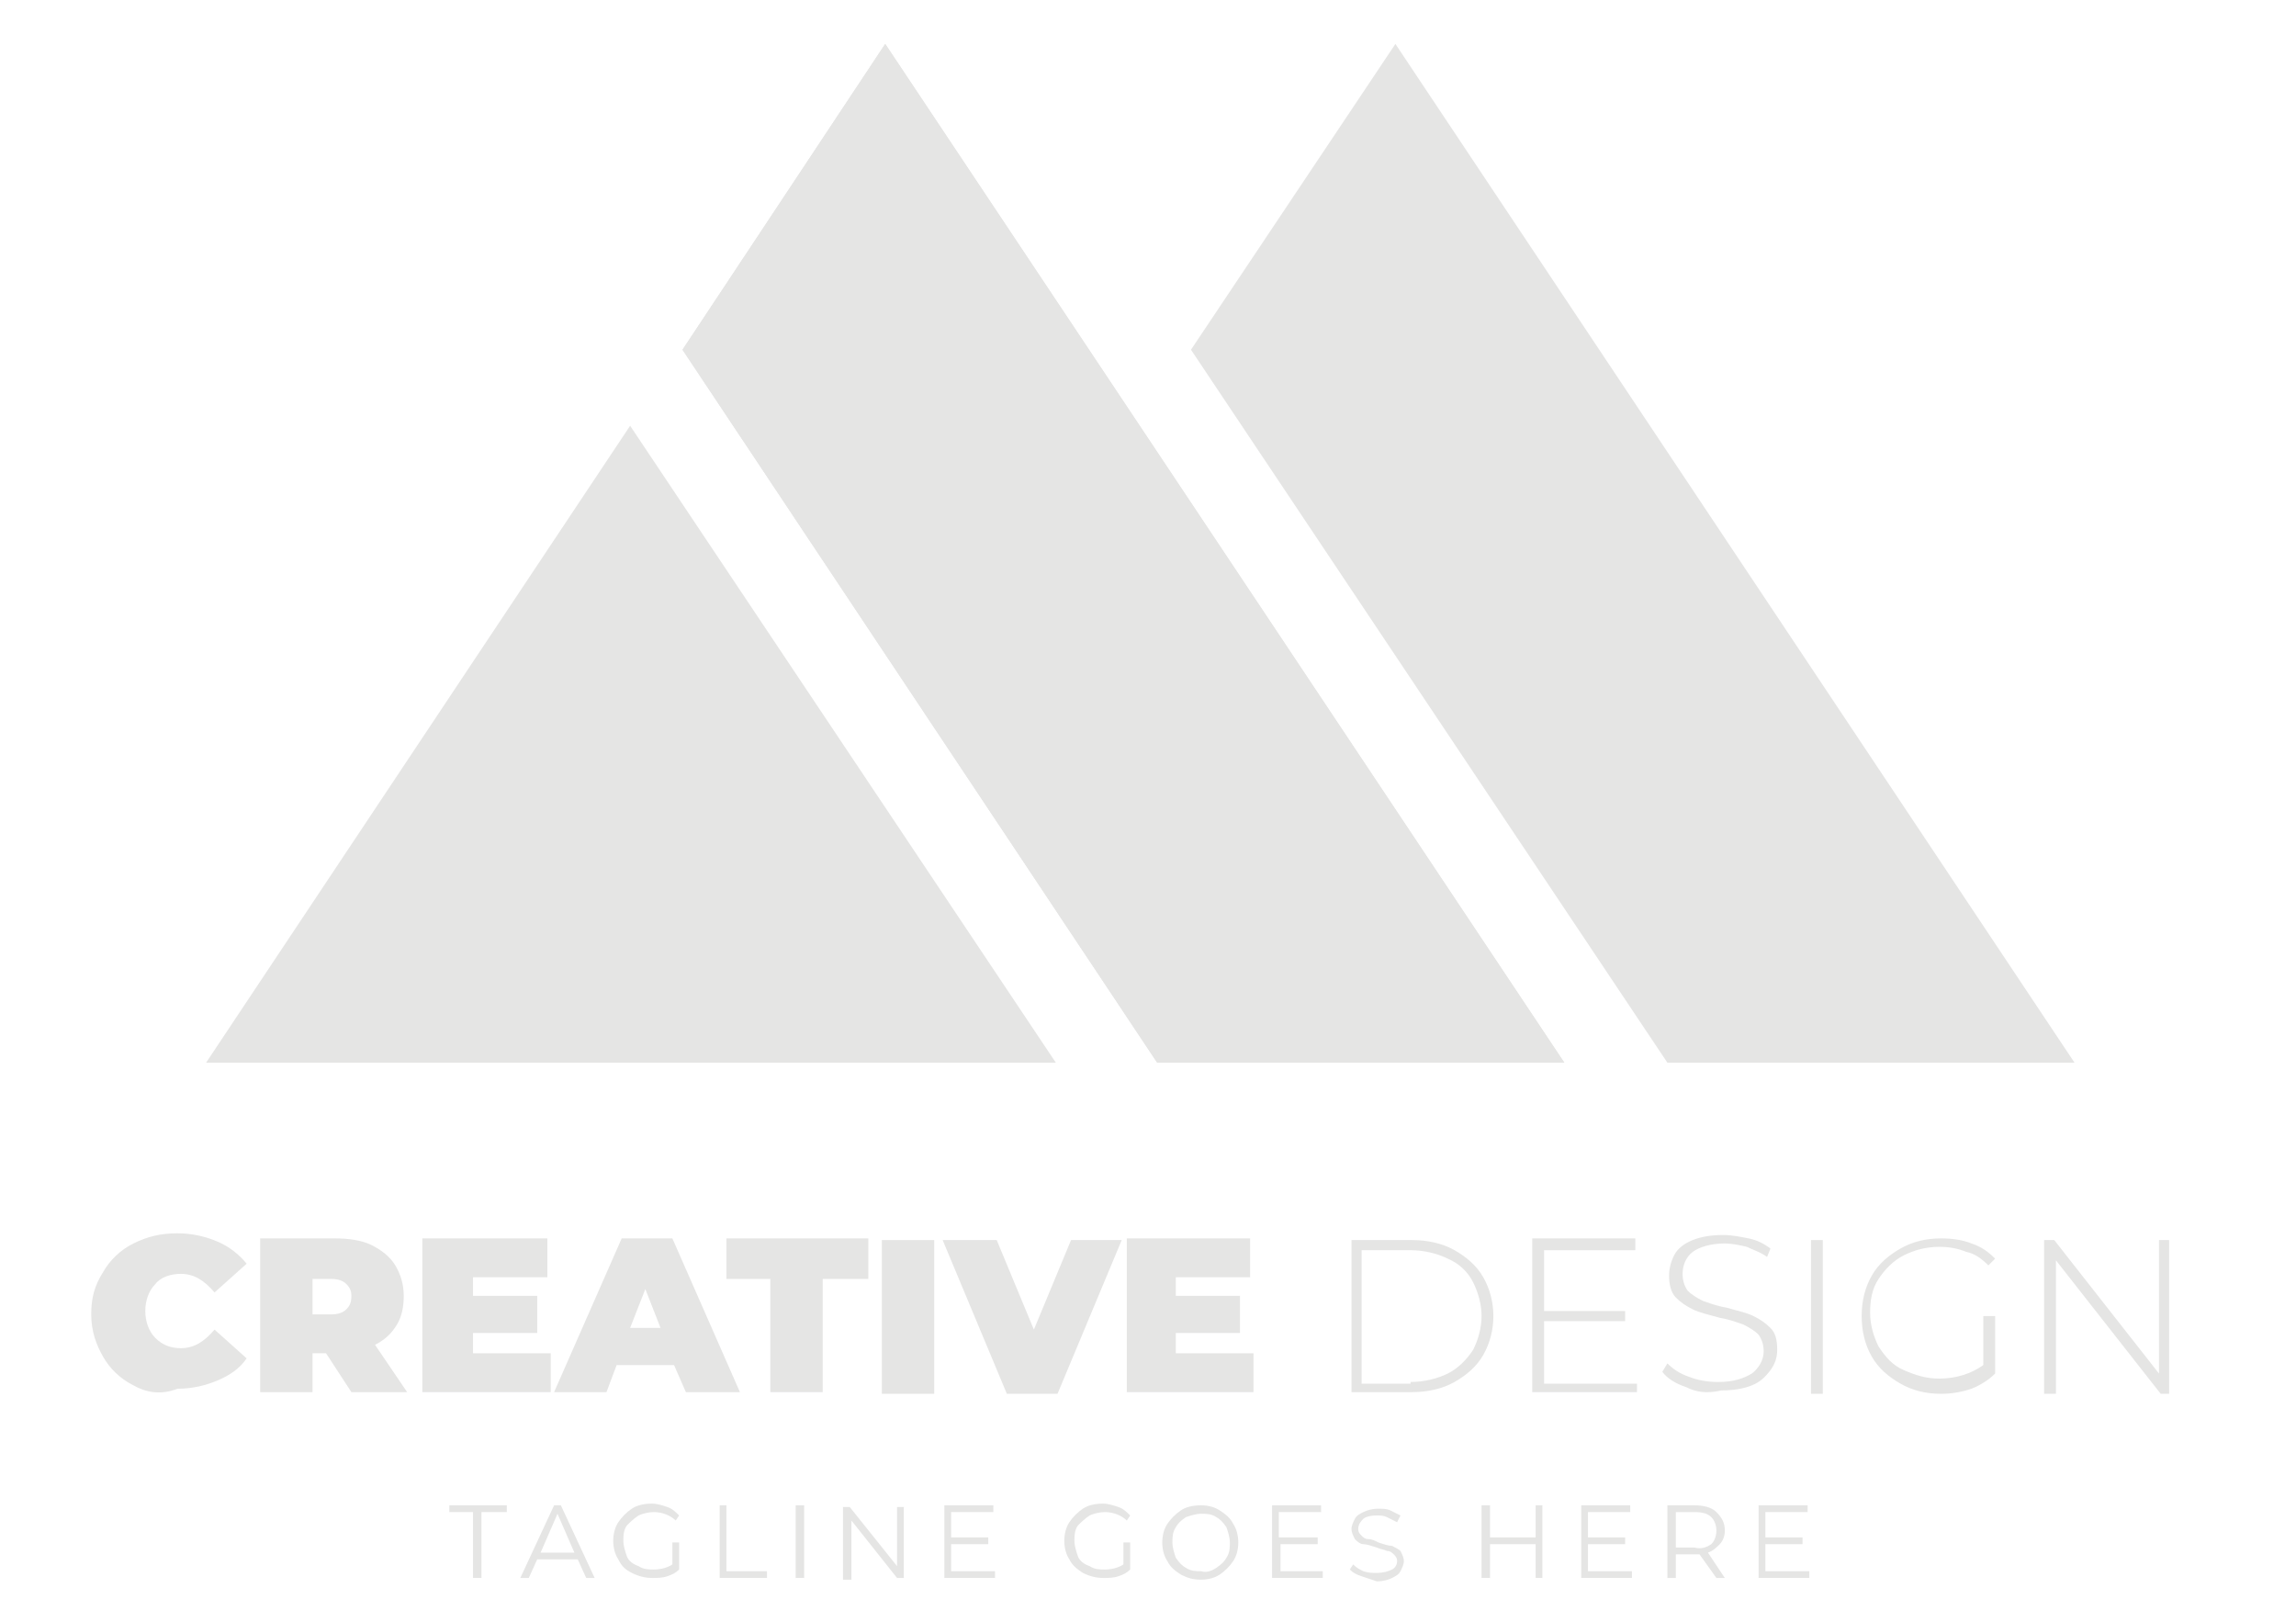
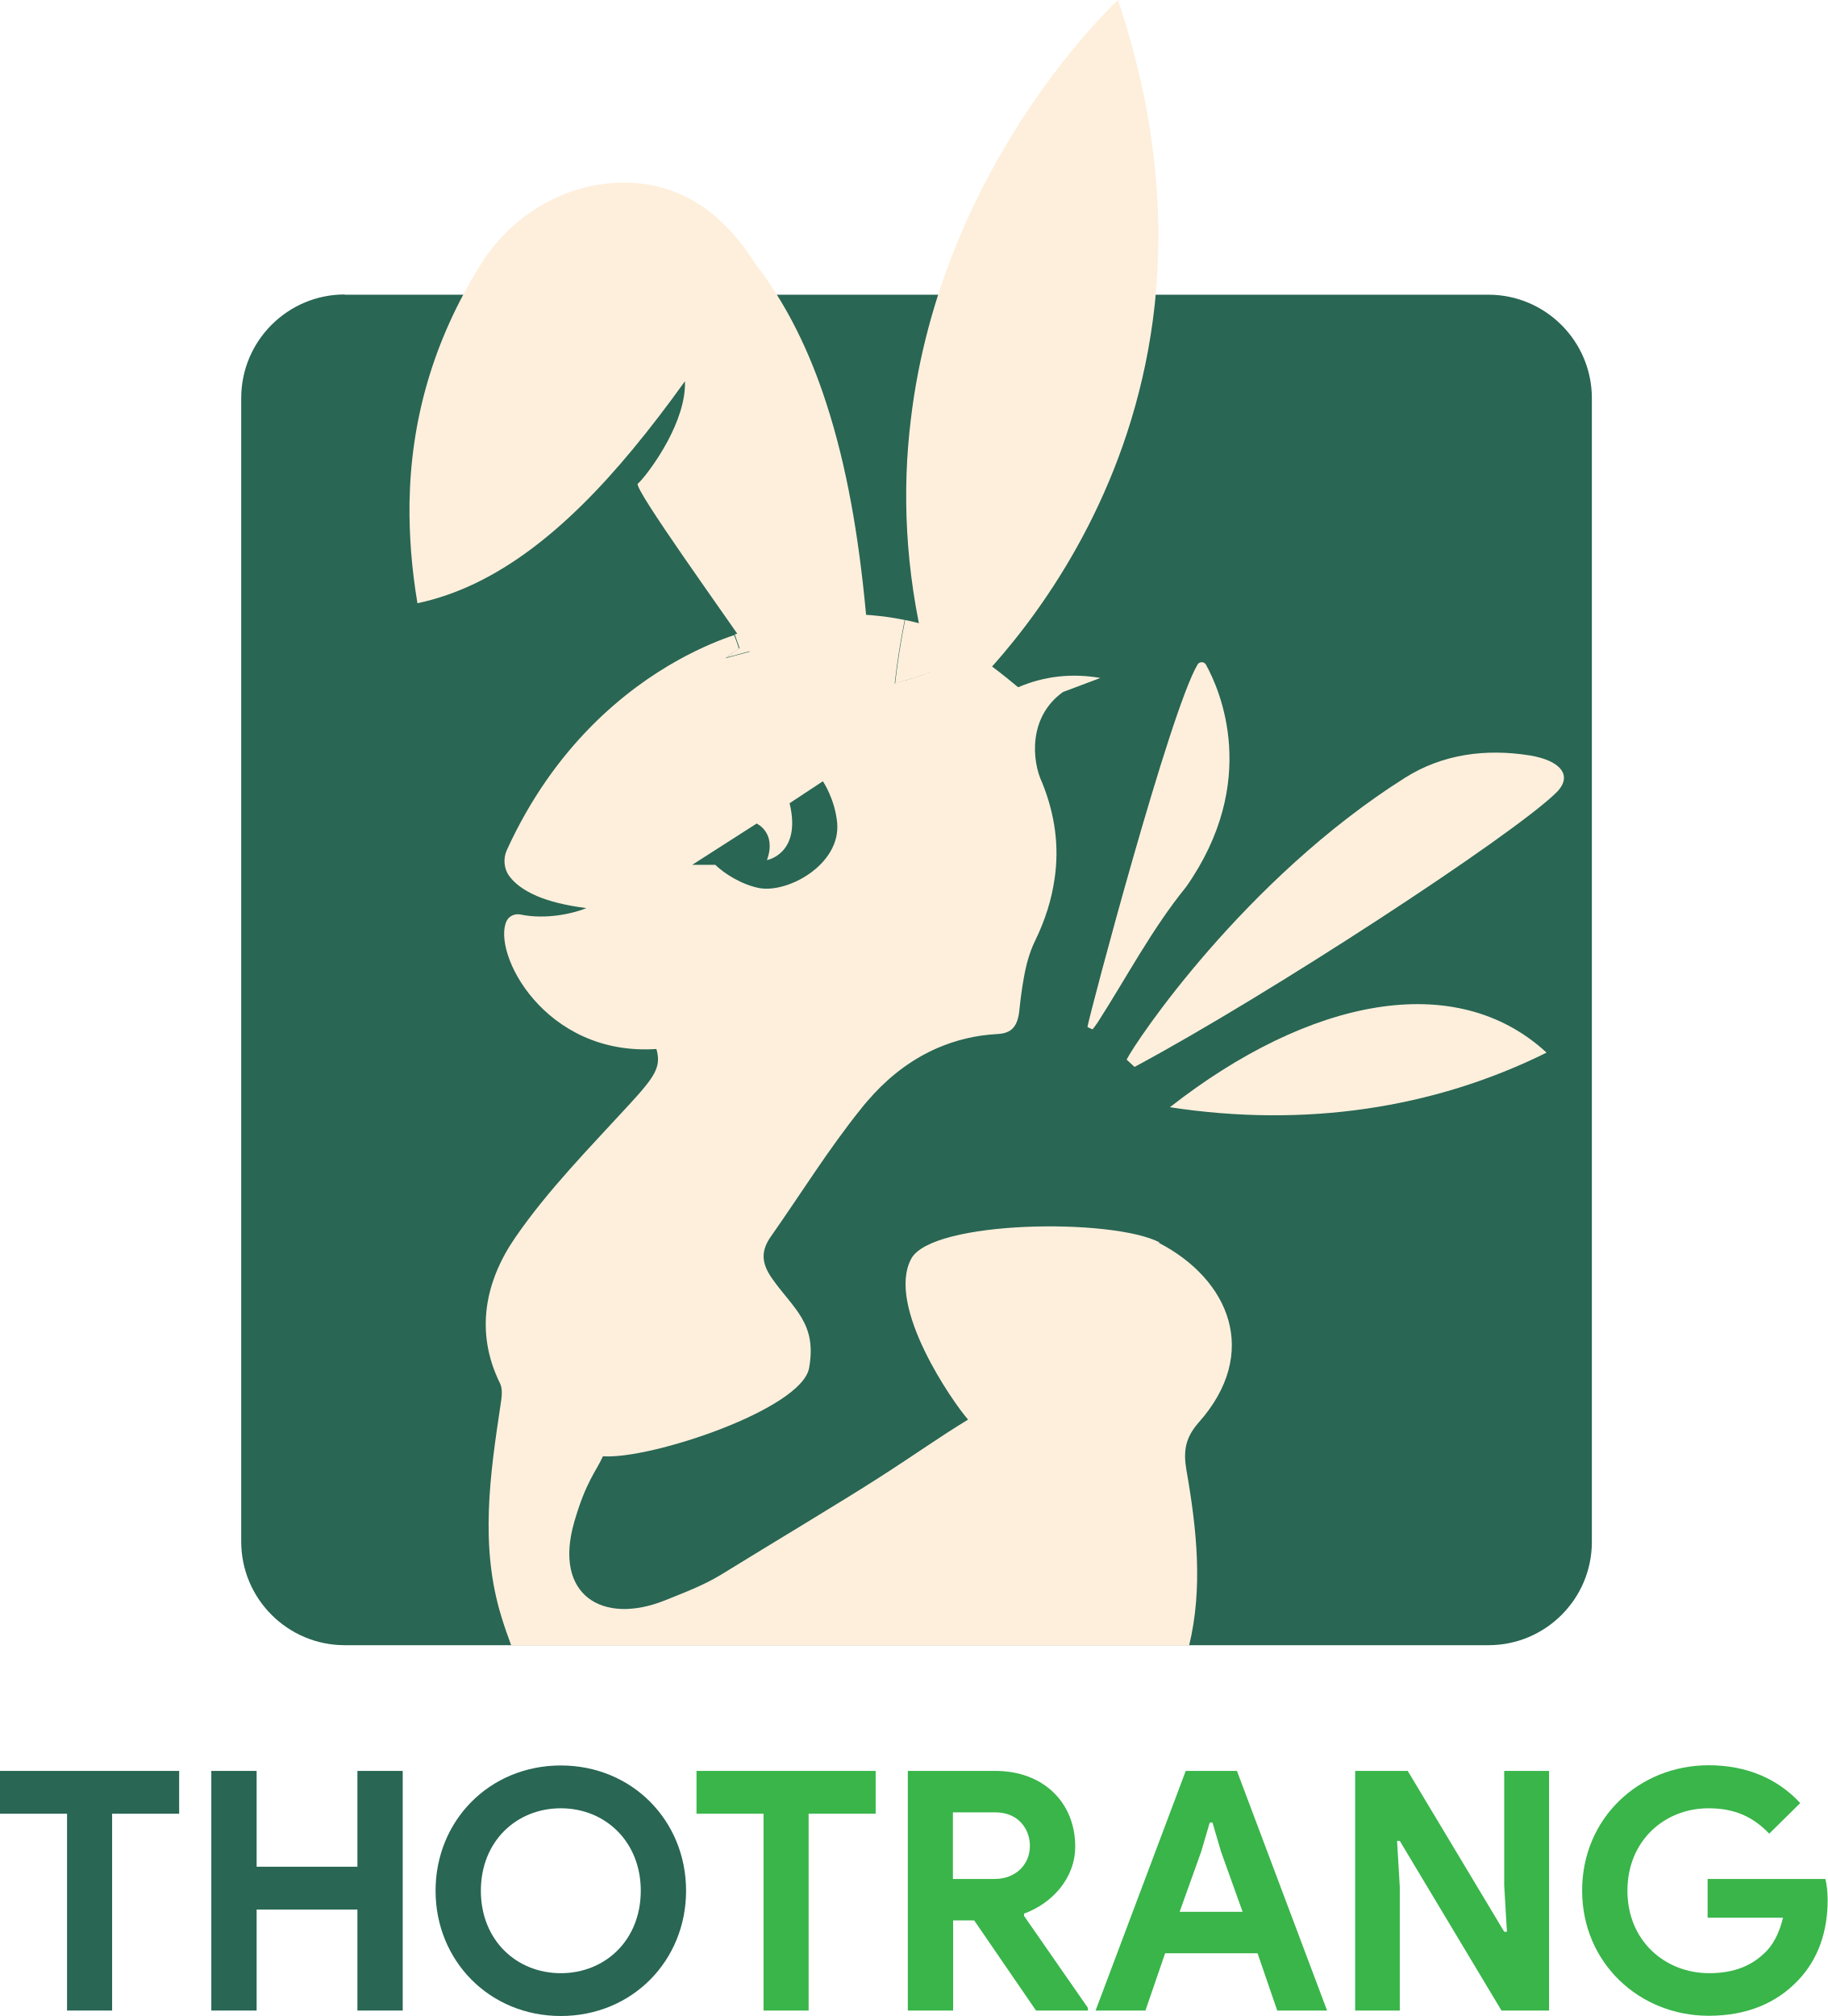
- <svg xmlns="http://www.w3.org/2000/svg" width="126" height="89" viewBox="0 0 126 89" fill="none">
-   <path d="M34.58 23.363L57.943 58.314H11.31L34.58 23.363Z" fill="#E5E5E4" />
-   <path d="M85.848 58.314H63.505L37.454 19.191L48.579 2.411L85.848 58.314Z" fill="#E5E5E4" />
-   <path d="M113.846 58.314H91.503L65.359 19.191L76.577 2.411L113.846 58.314Z" fill="#E5E5E4" />
-   <path d="M85.848 58.314H63.505L37.454 19.191L48.579 2.411L85.848 58.314Z" fill="#E5E5E4" />
-   <path d="M7.324 76.021C6.582 75.65 6.026 75.094 5.655 74.445C5.284 73.796 5.006 73.054 5.006 72.127C5.006 71.2 5.192 70.551 5.655 69.809C6.026 69.161 6.582 68.604 7.324 68.234C8.066 67.863 8.807 67.677 9.734 67.677C10.569 67.677 11.31 67.863 11.959 68.141C12.608 68.419 13.165 68.882 13.535 69.346L11.774 70.922C11.218 70.273 10.661 69.902 9.92 69.902C9.364 69.902 8.807 70.088 8.529 70.459C8.158 70.829 7.973 71.386 7.973 71.942C7.973 72.498 8.158 73.054 8.529 73.425C8.9 73.796 9.364 73.981 9.92 73.981C10.661 73.981 11.218 73.611 11.774 72.962L13.535 74.538C13.165 75.094 12.608 75.465 11.959 75.743C11.31 76.021 10.569 76.206 9.734 76.206C8.807 76.577 7.973 76.392 7.324 76.021Z" fill="#E5E5E4" />
-   <path d="M17.893 74.26H17.151V76.392H14.277V67.956H18.356C19.098 67.956 19.84 68.048 20.396 68.326C20.952 68.605 21.416 68.975 21.694 69.439C21.972 69.902 22.157 70.459 22.157 71.108C22.157 71.664 22.064 72.22 21.786 72.684C21.508 73.147 21.137 73.518 20.581 73.796L22.343 76.392H19.283L17.893 74.26ZM19.005 70.459C18.82 70.273 18.542 70.181 18.171 70.181H17.151V72.127H18.171C18.542 72.127 18.82 72.035 19.005 71.849C19.191 71.664 19.283 71.478 19.283 71.108C19.283 70.829 19.191 70.644 19.005 70.459Z" fill="#E5E5E4" />
-   <path d="M30.223 74.26V76.392H23.177V67.956H30.038V70.088H25.958V71.108H29.481V73.147H25.958V74.26H30.223Z" fill="#E5E5E4" />
-   <path d="M36.991 74.909H33.839L33.282 76.392H30.408L34.117 67.956H36.898L40.606 76.392H37.64L36.991 74.909ZM36.249 72.869L35.415 70.737L34.58 72.869H36.249Z" fill="#E5E5E4" />
-   <path d="M42.368 70.181H39.865V67.956H47.652V70.181H45.149V76.392H42.275V70.181H42.368Z" fill="#E5E5E4" />
-   <path d="M48.394 68.048H51.268V76.484H48.394V68.048Z" fill="#E5E5E4" />
-   <path d="M61.558 68.048L58.035 76.484H55.254L51.731 68.048H54.698L56.737 72.961L58.777 68.048H61.558Z" fill="#E5E5E4" />
-   <path d="M68.79 74.26V76.392H61.836V67.956H68.604V70.088H64.525V71.108H68.048V73.147H64.525V74.26H68.79Z" fill="#E5E5E4" />
-   <path d="M74.167 68.048H77.504C78.338 68.048 79.173 68.233 79.822 68.604C80.471 68.975 81.027 69.439 81.398 70.087C81.769 70.736 81.954 71.478 81.954 72.22C81.954 72.961 81.769 73.703 81.398 74.352C81.027 75.001 80.471 75.465 79.822 75.835C79.173 76.206 78.338 76.392 77.504 76.392H74.167V68.048ZM77.411 75.835C78.153 75.835 78.895 75.65 79.451 75.372C80.007 75.094 80.471 74.63 80.842 74.074C81.12 73.518 81.305 72.869 81.305 72.22C81.305 71.571 81.12 70.922 80.842 70.366C80.564 69.809 80.1 69.346 79.451 69.068C78.895 68.79 78.153 68.604 77.411 68.604H74.723V75.928H77.411V75.835Z" fill="#E5E5E4" />
-   <path d="M89.834 75.836V76.392H84.086V67.956H89.742V68.605H84.735V71.942H89.185V72.498H84.735V75.928H89.834V75.836Z" fill="#E5E5E4" />
-   <path d="M92.523 76.114C91.967 75.928 91.503 75.65 91.225 75.279L91.503 74.816C91.781 75.094 92.152 75.372 92.708 75.558C93.172 75.743 93.728 75.836 94.284 75.836C95.119 75.836 95.675 75.65 96.138 75.372C96.509 75.094 96.787 74.63 96.787 74.167C96.787 73.796 96.695 73.518 96.509 73.24C96.324 73.054 96.046 72.869 95.675 72.684C95.397 72.591 94.933 72.405 94.377 72.313C93.728 72.127 93.265 72.035 92.894 71.849C92.523 71.664 92.245 71.478 91.967 71.2C91.689 70.922 91.596 70.459 91.596 69.995C91.596 69.624 91.689 69.253 91.874 68.882C92.059 68.512 92.43 68.234 92.894 68.048C93.357 67.863 93.913 67.77 94.562 67.77C95.026 67.77 95.49 67.863 95.953 67.955C96.417 68.048 96.787 68.234 97.158 68.512L96.973 68.975C96.602 68.697 96.231 68.604 95.86 68.419C95.49 68.326 95.026 68.234 94.655 68.234C93.913 68.234 93.265 68.419 92.894 68.697C92.523 68.975 92.338 69.439 92.338 69.902C92.338 70.273 92.43 70.551 92.616 70.829C92.801 71.015 93.079 71.2 93.45 71.386C93.728 71.478 94.192 71.664 94.748 71.757C95.397 71.942 95.86 72.035 96.231 72.22C96.602 72.405 96.88 72.591 97.158 72.869C97.436 73.147 97.529 73.518 97.529 74.074C97.529 74.445 97.436 74.816 97.158 75.187C96.88 75.558 96.602 75.836 96.138 76.021C95.675 76.207 95.119 76.299 94.47 76.299C93.635 76.485 93.079 76.392 92.523 76.114Z" fill="#E5E5E4" />
-   <path d="M99.383 68.048H100.032V76.484H99.383V68.048Z" fill="#E5E5E4" />
-   <path d="M108.932 72.22H109.489V75.372C109.118 75.743 108.654 76.021 108.191 76.207C107.634 76.392 107.078 76.485 106.522 76.485C105.687 76.485 104.946 76.299 104.297 75.928C103.648 75.558 103.092 75.094 102.721 74.445C102.35 73.796 102.165 73.055 102.165 72.22C102.165 71.386 102.35 70.644 102.721 69.995C103.092 69.346 103.648 68.883 104.297 68.512C104.946 68.141 105.687 67.956 106.522 67.956C107.171 67.956 107.727 68.048 108.191 68.234C108.747 68.419 109.118 68.697 109.489 69.068L109.118 69.439C108.747 69.068 108.376 68.79 107.912 68.697C107.449 68.512 106.985 68.419 106.429 68.419C105.687 68.419 105.039 68.605 104.482 68.883C103.926 69.161 103.462 69.624 103.092 70.181C102.721 70.737 102.628 71.386 102.628 72.035C102.628 72.684 102.814 73.333 103.092 73.889C103.462 74.445 103.833 74.909 104.482 75.187C105.131 75.465 105.687 75.65 106.429 75.65C107.356 75.65 108.191 75.372 108.84 74.909V72.22H108.932Z" fill="#E5E5E4" />
-   <path d="M119.037 68.048V76.484H118.574L112.826 69.16V76.484H112.177V68.048H112.733L118.481 75.372V68.048H119.037Z" fill="#E5E5E4" />
-   <path d="M26.051 82.974H24.66V82.603H27.812V82.974H26.422V86.59H25.958V82.974H26.051Z" fill="#E5E5E4" />
-   <path d="M31.706 85.57H29.481L29.018 86.59H28.554L30.408 82.603H30.779L32.633 86.59H32.17L31.706 85.57ZM31.521 85.199L30.594 83.067L29.667 85.199H31.521Z" fill="#E5E5E4" />
-   <path d="M36.898 84.643H37.269V86.126C37.083 86.312 36.898 86.404 36.62 86.497C36.342 86.59 36.064 86.59 35.785 86.59C35.415 86.59 35.044 86.497 34.673 86.312C34.302 86.126 34.117 85.941 33.931 85.57C33.746 85.292 33.653 84.921 33.653 84.55C33.653 84.18 33.746 83.809 33.931 83.531C34.117 83.252 34.395 82.974 34.673 82.789C34.951 82.603 35.322 82.511 35.785 82.511C36.064 82.511 36.342 82.603 36.62 82.696C36.898 82.789 37.083 82.974 37.269 83.16L37.083 83.438C36.805 83.16 36.342 82.974 35.878 82.974C35.6 82.974 35.229 83.067 35.044 83.16C34.766 83.345 34.58 83.531 34.395 83.716C34.209 83.994 34.209 84.272 34.209 84.55C34.209 84.828 34.302 85.107 34.395 85.385C34.487 85.663 34.766 85.848 35.044 85.941C35.322 86.126 35.6 86.126 35.878 86.126C36.249 86.126 36.62 86.034 36.898 85.848V84.643Z" fill="#E5E5E4" />
-   <path d="M39.401 82.603H39.864V86.219H42.09V86.59H39.494V82.603H39.401Z" fill="#E5E5E4" />
-   <path d="M43.666 82.603H44.129V86.59H43.666V82.603Z" fill="#E5E5E4" />
-   <path d="M49.599 82.603V86.59H49.228L46.725 83.438V86.683H46.261V82.696H46.632L49.228 85.941V82.696H49.599V82.603Z" fill="#E5E5E4" />
-   <path d="M54.605 86.219V86.59H51.824V82.603H54.513V82.974H52.195V84.365H54.234V84.736H52.195V86.219H54.605Z" fill="#E5E5E4" />
-   <path d="M61.651 84.643H62.022V86.126C61.837 86.312 61.651 86.404 61.373 86.497C61.095 86.59 60.817 86.59 60.538 86.59C60.168 86.59 59.797 86.497 59.426 86.312C59.148 86.126 58.87 85.941 58.684 85.57C58.499 85.292 58.406 84.921 58.406 84.55C58.406 84.18 58.499 83.809 58.684 83.531C58.87 83.252 59.148 82.974 59.426 82.789C59.704 82.603 60.075 82.511 60.538 82.511C60.817 82.511 61.095 82.603 61.373 82.696C61.651 82.789 61.837 82.974 62.022 83.16L61.837 83.438C61.558 83.16 61.095 82.974 60.631 82.974C60.353 82.974 59.982 83.067 59.797 83.16C59.519 83.345 59.333 83.531 59.148 83.716C58.962 83.994 58.962 84.272 58.962 84.55C58.962 84.828 59.055 85.107 59.148 85.385C59.241 85.663 59.519 85.848 59.797 85.941C60.075 86.126 60.353 86.126 60.631 86.126C61.002 86.126 61.373 86.034 61.651 85.848V84.643Z" fill="#E5E5E4" />
-   <path d="M64.803 86.405C64.525 86.219 64.247 86.034 64.061 85.663C63.876 85.385 63.783 85.014 63.783 84.643C63.783 84.272 63.876 83.901 64.061 83.623C64.247 83.345 64.525 83.067 64.803 82.882C65.081 82.696 65.452 82.603 65.916 82.603C66.286 82.603 66.657 82.696 66.935 82.882C67.213 83.067 67.492 83.252 67.677 83.623C67.862 83.901 67.955 84.272 67.955 84.643C67.955 85.014 67.862 85.385 67.677 85.663C67.492 85.941 67.213 86.219 66.935 86.405C66.657 86.59 66.286 86.683 65.916 86.683C65.452 86.683 65.174 86.59 64.803 86.405ZM66.75 86.034C67.028 85.848 67.213 85.663 67.306 85.478C67.492 85.199 67.492 84.921 67.492 84.643C67.492 84.365 67.399 84.087 67.306 83.809C67.121 83.531 66.935 83.345 66.75 83.252C66.472 83.067 66.194 83.067 65.916 83.067C65.638 83.067 65.359 83.16 65.081 83.252C64.803 83.438 64.618 83.623 64.525 83.809C64.34 84.087 64.34 84.365 64.34 84.643C64.34 84.921 64.432 85.199 64.525 85.478C64.71 85.756 64.896 85.941 65.081 86.034C65.359 86.219 65.638 86.219 65.916 86.219C66.194 86.312 66.472 86.219 66.75 86.034Z" fill="#E5E5E4" />
-   <path d="M72.591 86.219V86.59H69.809V82.603H72.498V82.974H70.18V84.365H72.312V84.736H70.273V86.219H72.591Z" fill="#E5E5E4" />
-   <path d="M74.723 86.497C74.445 86.405 74.259 86.312 74.074 86.127L74.259 85.848C74.445 86.034 74.63 86.127 74.816 86.219C75.094 86.312 75.279 86.312 75.557 86.312C75.928 86.312 76.206 86.219 76.392 86.127C76.577 86.034 76.67 85.848 76.67 85.663C76.67 85.478 76.577 85.385 76.484 85.292C76.392 85.2 76.299 85.107 76.114 85.107C75.928 85.014 75.743 85.014 75.557 84.921C75.279 84.829 75.001 84.736 74.816 84.736C74.63 84.736 74.445 84.55 74.352 84.458C74.259 84.272 74.167 84.087 74.167 83.902C74.167 83.716 74.259 83.531 74.352 83.345C74.445 83.16 74.63 83.067 74.816 82.975C75.001 82.882 75.279 82.789 75.65 82.789C75.835 82.789 76.114 82.789 76.299 82.882C76.484 82.975 76.67 83.067 76.855 83.16L76.67 83.531C76.484 83.438 76.299 83.345 76.114 83.253C75.928 83.16 75.743 83.16 75.557 83.16C75.186 83.16 74.908 83.253 74.816 83.345C74.723 83.438 74.537 83.623 74.537 83.902C74.537 84.087 74.63 84.18 74.723 84.272C74.816 84.365 74.908 84.458 75.094 84.458C75.279 84.458 75.465 84.55 75.65 84.643C75.928 84.736 76.206 84.829 76.392 84.829C76.577 84.921 76.763 85.014 76.855 85.107C76.948 85.292 77.041 85.478 77.041 85.663C77.041 85.848 76.948 86.034 76.855 86.219C76.763 86.405 76.577 86.497 76.392 86.59C76.206 86.683 75.928 86.775 75.557 86.775C75.279 86.683 75.001 86.59 74.723 86.497Z" fill="#E5E5E4" />
-   <path d="M84.643 82.603V86.59H84.272V84.736H81.769V86.59H81.305V82.603H81.769V84.365H84.272V82.603H84.643Z" fill="#E5E5E4" />
-   <path d="M89.556 86.219V86.59H86.775V82.603H89.463V82.974H87.146V84.365H89.185V84.736H87.146V86.219H89.556Z" fill="#E5E5E4" />
-   <path d="M94.192 86.59L93.265 85.292C93.172 85.292 93.079 85.292 92.987 85.292H91.967V86.59H91.503V82.603H92.987C93.45 82.603 93.913 82.696 94.192 82.974C94.47 83.252 94.655 83.531 94.655 83.994C94.655 84.272 94.562 84.55 94.377 84.736C94.192 84.921 94.006 85.107 93.728 85.199L94.655 86.59H94.192ZM93.913 84.736C94.099 84.55 94.192 84.272 94.192 83.994C94.192 83.716 94.099 83.438 93.913 83.252C93.728 83.067 93.45 82.974 92.987 82.974H91.967V84.921H92.987C93.357 85.014 93.635 84.921 93.913 84.736Z" fill="#E5E5E4" />
-   <path d="M99.291 86.219V86.59H96.509V82.603H99.198V82.974H96.88V84.365H98.92V84.736H96.88V86.219H99.291Z" fill="#E5E5E4" />
+ <svg xmlns="http://www.w3.org/2000/svg" id="Layer_1" width="80.69" height="89" viewBox="0 0 80.69 89">
+   <defs>
+     <style>.cls-1{fill:#feefdc;}.cls-1,.cls-2,.cls-3{stroke-width:0px;}.cls-2{fill:#296654;}.cls-3{fill:#39b54a;}</style>
+   </defs>
+   <path class="cls-2" d="m15.22,13.01h50.49c2.52,0,4.57,2.05,4.57,4.57v50.49c0,2.52-2.05,4.56-4.56,4.56H15.22c-2.52,0-4.57-2.05-4.57-4.57V17.57c0-2.52,2.05-4.57,4.57-4.57Z" />
+   <path class="cls-1" d="m52.46,60.66s-.05.04-.06.05c.01-.01.03-.03.06-.05Z" />
+   <path class="cls-1" d="m41.11,27.82s.01-.05.04-.14c-.19-.06-.39-.12-.59-.17-.2-.05-.39-.1-.6-.14-.18.9-.33,1.83-.44,2.8,0,0,.03,0,.08-.02.02,0,.04,0,.06-.02.07-.02.16-.04.27-.08.04-.01.09-.03.15-.04.15-.04.33-.1.53-.17.06-.02.12-.04.19-.06.06-.02.13-.04.19-.07.02,0,.05-.02.08-.03h0c.45-.16.98-.37,1.58-.64.06-.03.13-.05.19-.08.06-.03.13-.06.2-.09-.65-.44-1.36-.86-1.94-1.04Zm-3.43-.4c.01-.11.03-.21.04-.32-.67-.02-1.35,0-2.04.07-.96.1-1.89.3-2.75.57,0,.04.01.08.02.12,0,0-.15.03-.41.12-.03,0-.07.02-.1.03.15.41.23.64.2.61-.2.13-.39.27-.58.41l1.03-.28,4.88-1.33-.28-.02Z" />
+   <path class="cls-1" d="m51.2,54.85c-2.1-1.09-10.06-.98-10.97.72-1.12,2.09,1.84,6.34,2.51,7.1-1.36.83-2.15,1.42-3.99,2.6-1.54.99-4.6,2.82-6.92,4.25-.77.47-1.65.8-2.47,1.13-2.74,1.1-4.94-.21-4.01-3.45.52-1.8.95-2.21,1.27-2.91,2.1.15,8.76-2.07,9.1-3.89.36-1.98-.68-2.61-1.62-3.94-.49-.69-.52-1.23-.06-1.88,1.32-1.88,2.54-3.85,3.98-5.64.18-.23.37-.44.56-.65.81-.87,1.74-1.56,2.8-2.02.81-.35,1.69-.57,2.65-.62.63-.03.89-.33.97-1.01.05-.48.11-.98.2-1.46.1-.58.25-1.14.5-1.65.45-.92.73-1.83.86-2.74.21-1.42.02-2.83-.55-4.24-.45-.94-.63-2.89.92-4l1.65-.62c-1.27-.22-2.48-.08-3.63.41,0,0-.19-.16-.5-.41-.19-.15-.41-.33-.67-.52h0c-.08-.06-.17-.13-.26-.19-.16-.12-.33-.24-.5-.35-.07.03-.13.06-.2.09-.06.03-.13.06-.19.08-.6.26-1.13.47-1.58.64h0s-.05.02-.08.03c-.06.02-.13.04-.19.07-.06.02-.13.04-.19.06-.2.07-.38.13-.53.17-.05.01-.1.03-.15.04-.11.03-.2.06-.27.08-.02,0-.05.01-.06.02-.05.01-.08.02-.08.02.11-.97.26-1.9.44-2.8-.29-.06-.59-.11-.89-.15-.09-.01-.18-.02-.27-.03-.19-.02-.38-.04-.57-.05h0c-.17-.01-.34-.02-.51-.03-.01.11-.03.21-.04.32l.28.02-4.88,1.33-1.03.28c.18-.15.38-.28.58-.41.03.03-.04-.21-.2-.61-.52.17-1.4.51-2.45,1.09-2.31,1.28-5.47,3.77-7.58,8.39-.17.37-.14.82.1,1.15.21.29.58.61,1.23.89.52.22,1.23.41,2.18.53,0,0-.9.39-2.08.37-.27,0-.55-.03-.85-.09-.24-.04-.48.07-.59.28-.67,1.39,1.66,5.99,6.61,5.66.22.77-.04,1.19-1.17,2.42-1.75,1.91-3.6,3.78-5.06,5.9-1.31,1.9-1.81,4.15-.67,6.45.12.25.07.62.02.93-.47,3.12-.92,6.24.03,9.34.13.43.28.86.44,1.29h29.93c.61-2.52.34-5.12-.12-7.74-.14-.82-.06-1.42.54-2.1,2.73-3.07,1.36-6.32-1.77-7.94Zm-17.79-18.49s.89.4.45,1.61c0,0,1.54-.27,1-2.51l1.47-.97s.53.78.63,1.83c.17,1.84-2.19,3.14-3.47,2.88-.77-.16-1.52-.64-1.91-1.02h-1.02s2.84-1.82,2.84-1.82Zm19.02,24.33s0,0,0,0h0s0,0,0,0c0,0-.02.02-.02.02,0,0,.01-.01.02-.02,0,0,0,0,0,0,0,0,.02-.02.04-.03-.01.01-.02.02-.03.02Z" />
+   <path class="cls-1" d="m52.46,60.66s-.05.04-.06.05c.01-.01.03-.03.06-.05Z" />
+   <path class="cls-1" d="m49.74,46.78c.38-.78,5.21-7.98,12.3-12.45,1.65-1.04,3.56-1.29,5.5-.98,1.35.22,1.93.89,1.17,1.64-1.94,1.91-12.77,8.98-18.62,12.11-.12-.11-.23-.21-.35-.32Z" />
+   <path class="cls-1" d="m51.65,48.88c6.15-4.81,12.61-6.12,16.63-2.41-5,2.48-10.7,3.32-16.63,2.41Z" />
+   <path class="cls-1" d="m48.01,45.34c.12-.67,3.64-13.94,4.86-16,.08-.14.29-.14.37,0,.64,1.15,2.38,5.17-.87,9.81-1.5,1.84-2.62,3.98-3.91,5.99-.07.1-.14.2-.22.3-.08-.03-.16-.06-.23-.1Z" />
+   <path class="cls-1" d="m38.26,27.28l.28-.04-5.37,2.93c.14-.18.3-.36.47-.54.04.02-.09-.19-.33-.55-1.23-1.83-5.38-7.56-5.15-7.73.13-.09.78-.87,1.32-1.88.43-.81.79-1.76.76-2.64-.76,1.06-1.53,2.07-2.31,3.01-2.88,3.48-5.98,6.05-9.5,6.79-.25-1.49-.37-2.97-.35-4.44.06-3.59,1.01-7.1,3.14-10.51,1.31-2.1,3.55-3.5,6.01-3.61,2.52-.11,4.55,1.09,6.12,3.58,1.38,1.78,2.39,3.86,3.13,6.15.91,2.79,1.43,5.89,1.74,9.16.01.11.02.21.03.32Z" />
+   <path class="cls-1" d="m49.36,0c1.69,5.04,2.04,9.54,1.62,13.46-.79,7.24-4.22,12.48-6.69,15.4-1.49,1.76-2.63,2.68-2.63,2.68-.31-.92-.58-1.83-.8-2.72-.91-3.7-1.03-7.15-.65-10.28C41.55,7.17,49.36,0,49.36,0Z" />
+   <path class="cls-2" d="m2.96,88.76v-8.69H0v-1.89h7.91v1.89h-2.96v8.69h-2Z" />
+   <path class="cls-2" d="m9.33,78.18h2v4.23h4.45v-4.23h2v10.58h-2v-4.46h-4.45v4.46h-2v-10.58Z" />
+   <path class="cls-2" d="m19.23,83.47c0-3.09,2.38-5.53,5.53-5.53s5.53,2.44,5.53,5.53-2.38,5.53-5.53,5.53-5.53-2.44-5.53-5.53Zm9.06,0c0-2.17-1.57-3.64-3.53-3.64s-3.53,1.46-3.53,3.64,1.57,3.64,3.53,3.64,3.53-1.46,3.53-3.64Z" />
+   <path class="cls-3" d="m33.71,88.76v-8.69h-2.96v-1.89h7.91v1.89h-2.96v8.69h-2Z" />
+   <path class="cls-3" d="m40.08,78.18h3.86c2.13,0,3.53,1.4,3.53,3.34,0,1.4-1.02,2.51-2.26,2.96v.1s2.82,4.06,2.82,4.06v.12h-2.29l-2.73-3.98h-.93v3.98h-2v-10.58Zm3.84,4.77c.9,0,1.55-.62,1.55-1.46,0-.75-.52-1.48-1.52-1.48h-1.88v2.94h1.85Z" />
+   <path class="cls-3" d="m52.33,78.18h2.28l3.98,10.58h-2.2l-.87-2.53h-4.08l-.87,2.53h-2.2l3.98-10.58Zm2.53,6.22l-.95-2.65-.38-1.29h-.12l-.38,1.29-.95,2.65h2.78Z" />
+   <path class="cls-3" d="m59.83,78.18h2.32l4.26,7.1h.12l-.12-2.04v-5.06h1.98v10.58h-2.1l-4.49-7.49h-.12l.12,2.04v5.45h-1.97v-10.58Z" />
+   <path class="cls-3" d="m75.4,82.95h5.19c.06.24.1.59.1.93,0,1.36-.4,2.59-1.29,3.53-.95,1.01-2.26,1.58-3.96,1.58-3.07,0-5.59-2.34-5.59-5.53s2.51-5.53,5.59-5.53c1.71,0,3.07.62,4.04,1.67l-1.37,1.35c-.69-.72-1.49-1.12-2.68-1.12-1.94,0-3.58,1.43-3.58,3.64s1.66,3.64,3.61,3.64c1.12,0,1.88-.35,2.42-.87.4-.35.68-.92.84-1.58h-3.33v-1.7Z" />
</svg>
